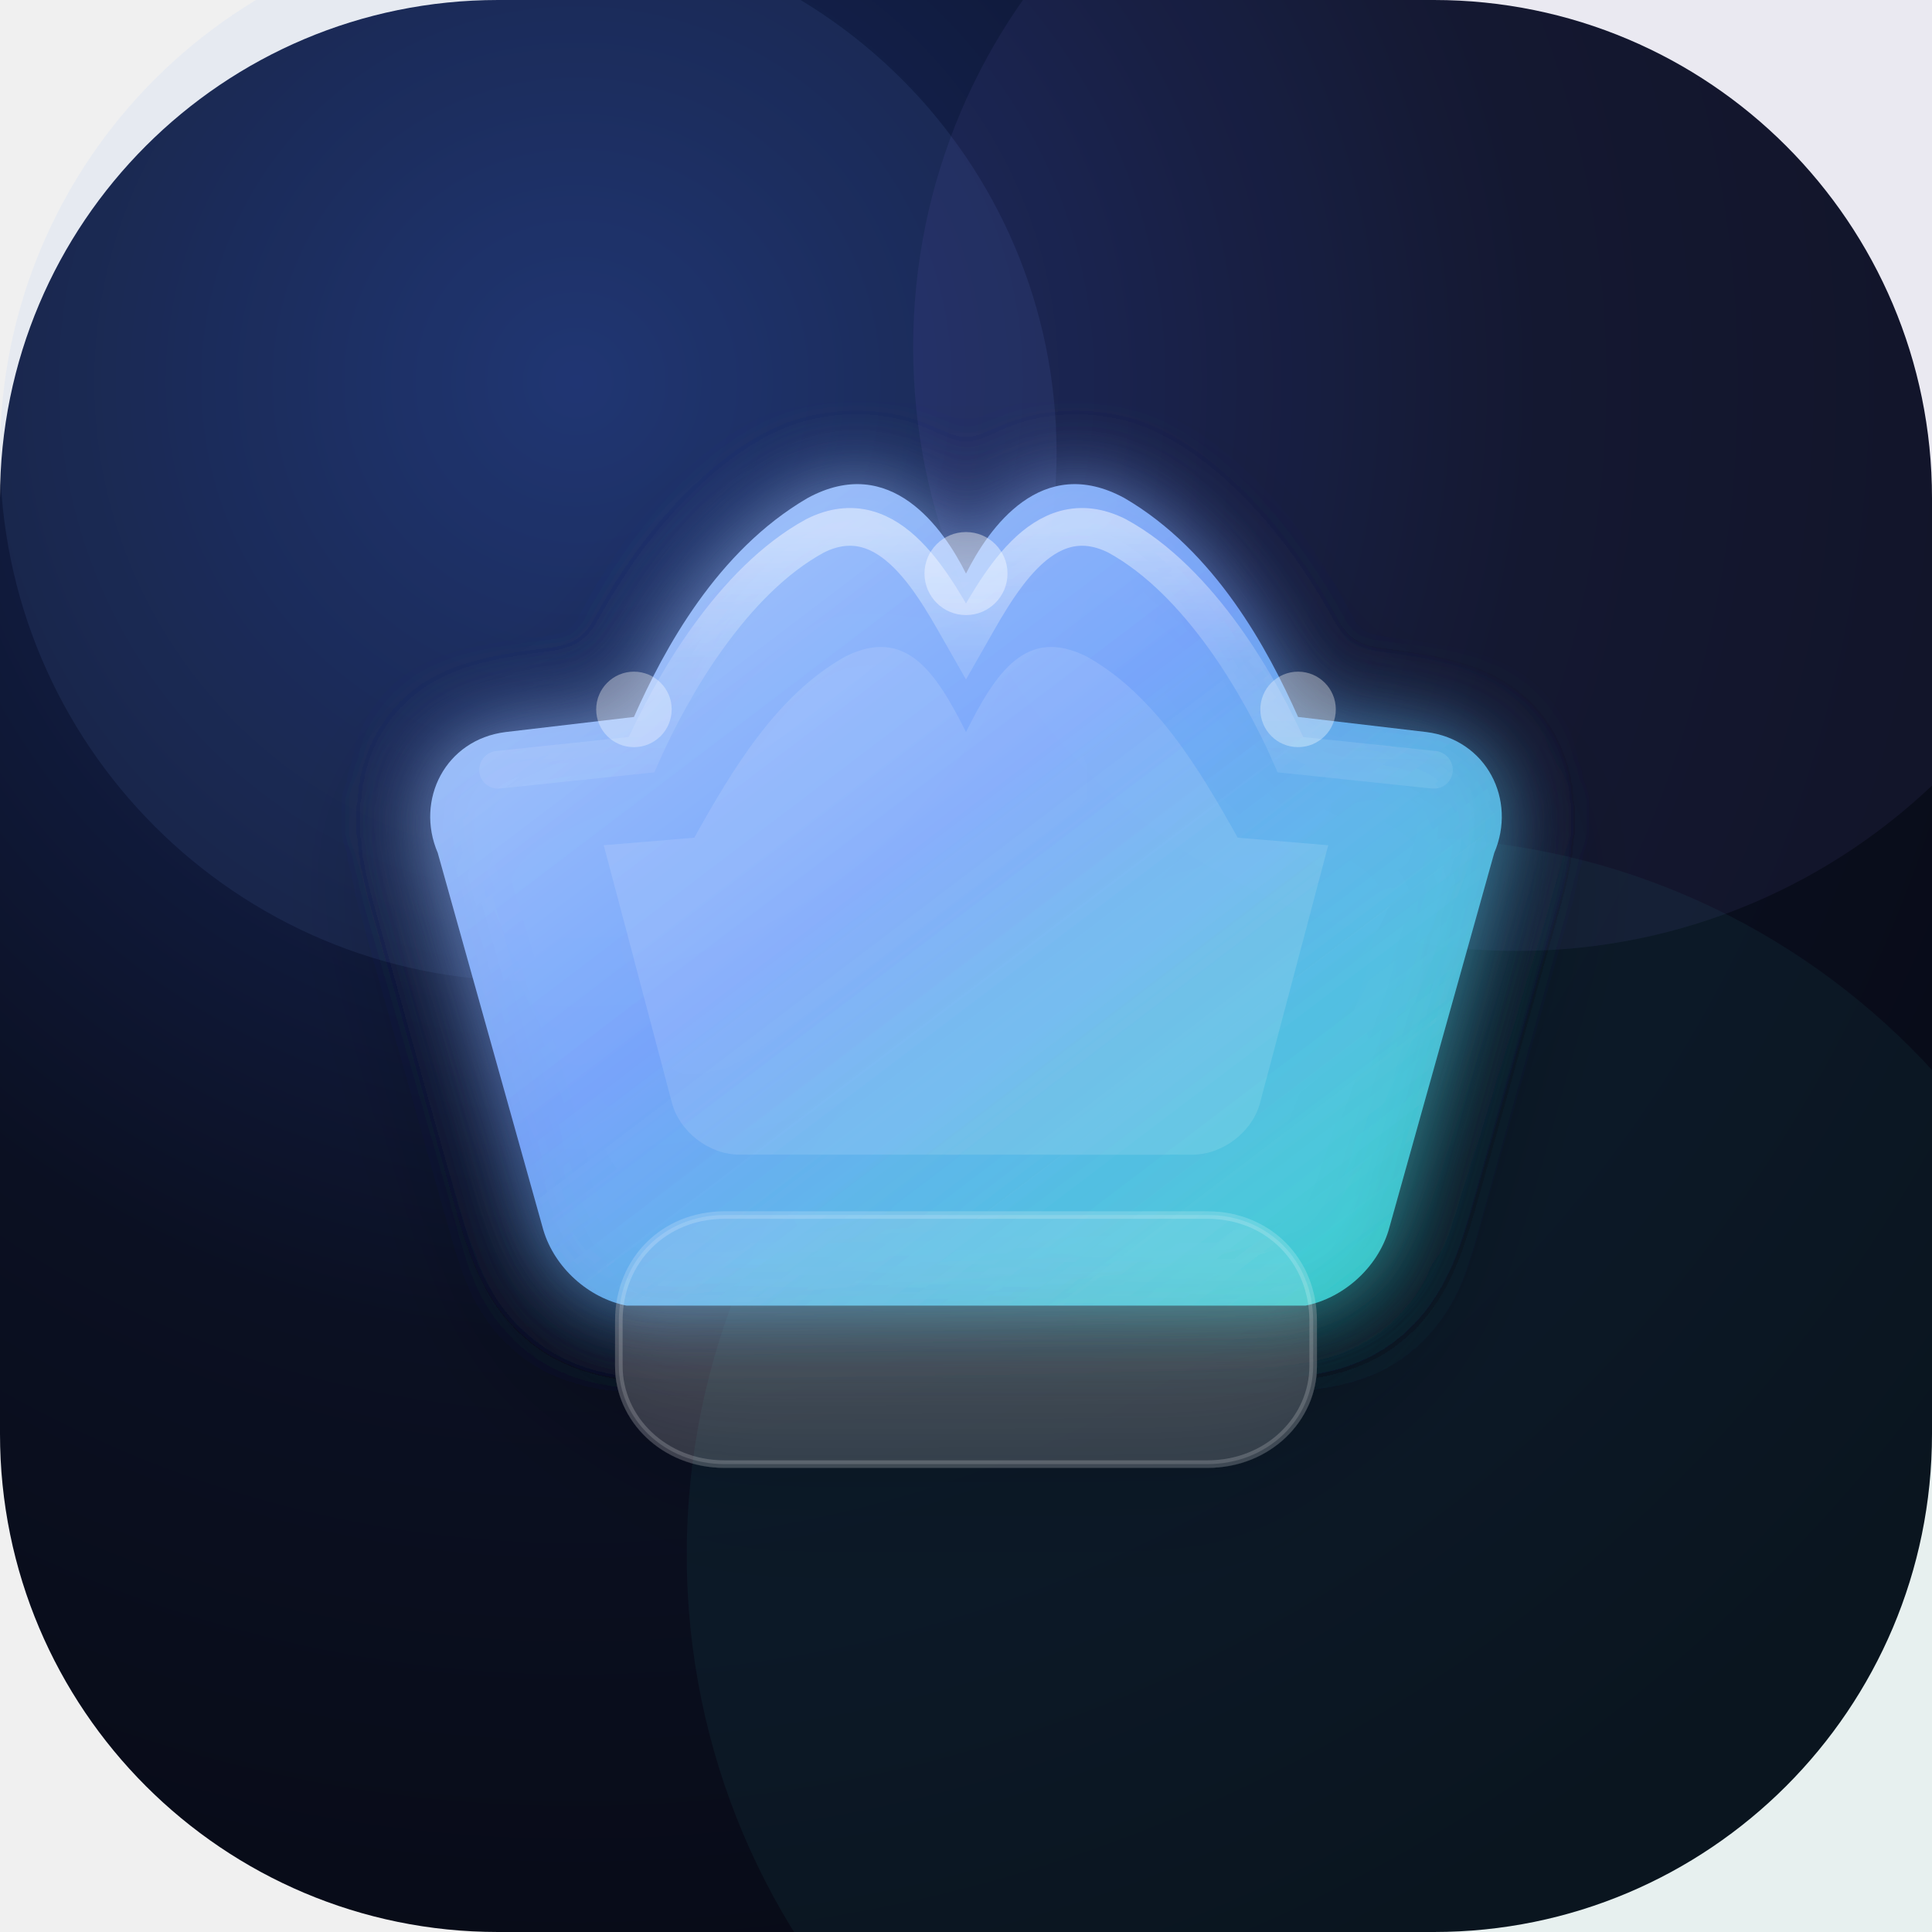
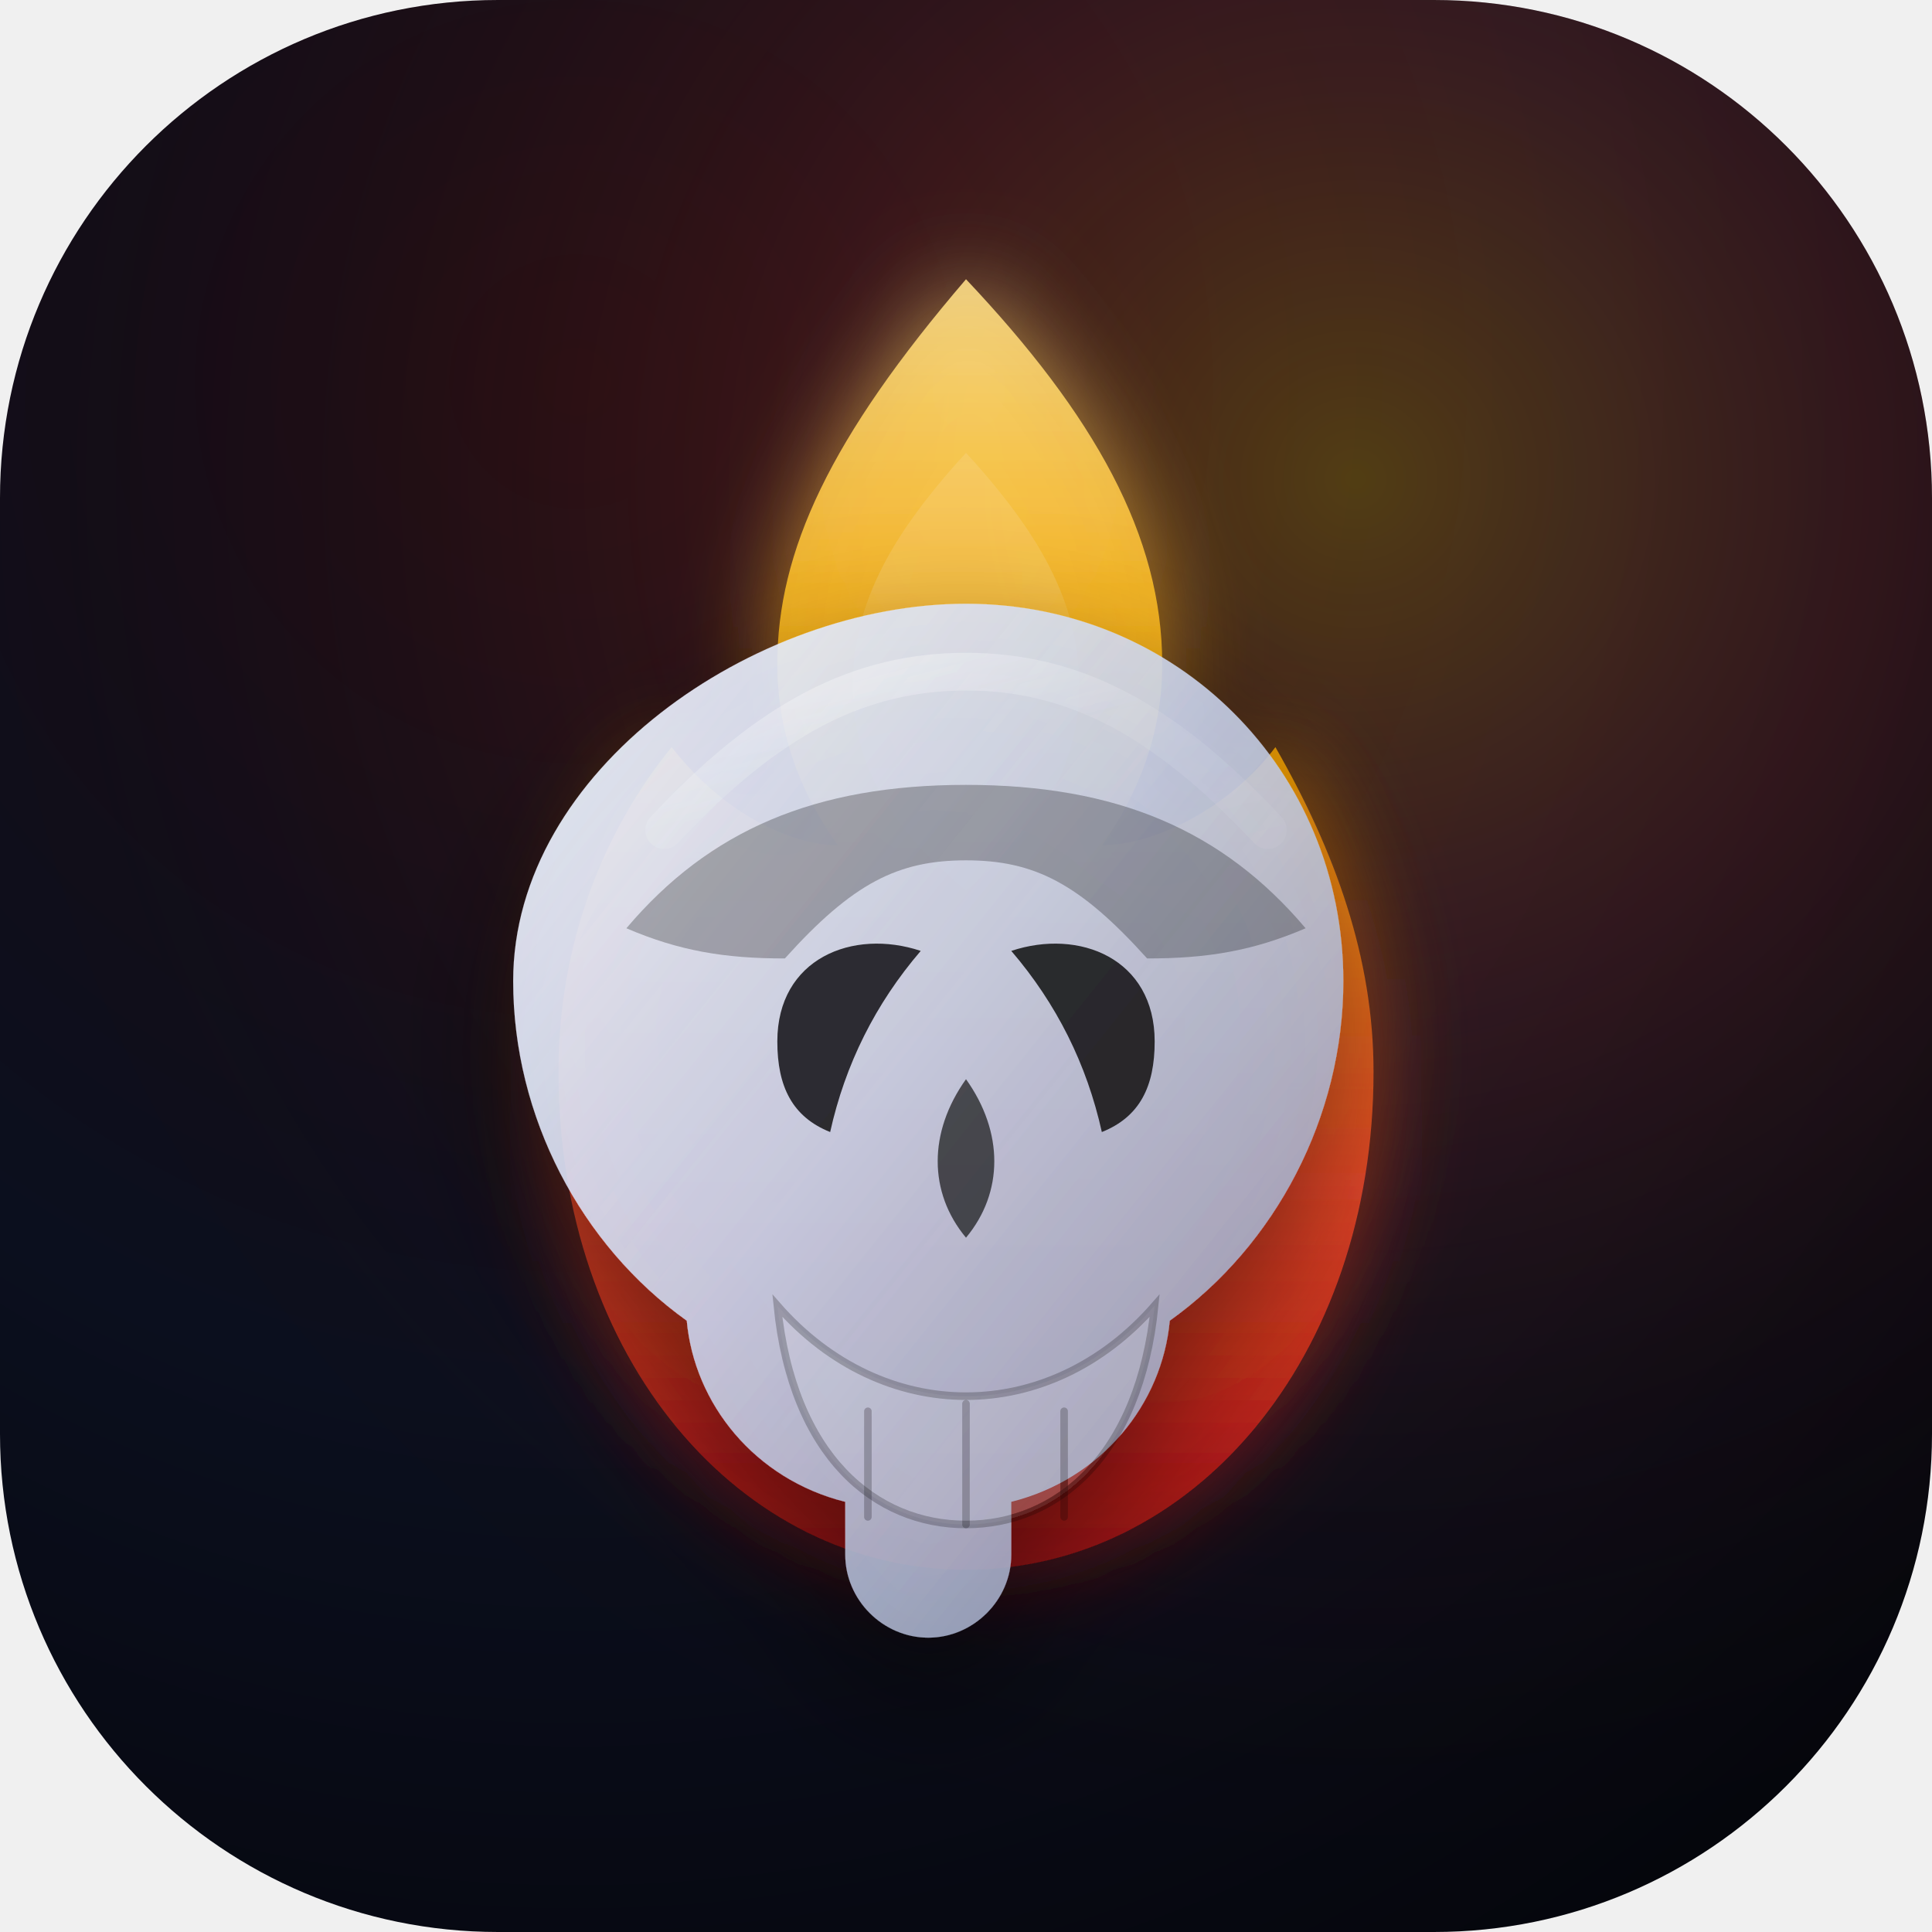
<svg xmlns="http://www.w3.org/2000/svg" width="512" height="512" viewBox="0 0 512 512">
  <defs>
-     <radialGradient id="bg" cx="30%" cy="20%" r="90%">
-       <stop offset="0" stop-color="#182B66" />
-       <stop offset="0.55" stop-color="#0B1022" />
-       <stop offset="1" stop-color="#070A15" />
+     <radialGradient id="bg" cx="30%" cy="20%" r="95%">
+       <stop offset="0" stop-color="#1A0B12" />
+       <stop offset="0.55" stop-color="#0B0F1E" />
+       <stop offset="1" stop-color="#05060C" />
    </radialGradient>
-     <linearGradient id="crown" x1="0" y1="0" x2="1" y2="1">
-       <stop offset="0" stop-color="#B9D6FF" stop-opacity="0.95" />
-       <stop offset="0.45" stop-color="#7AA8FF" stop-opacity="0.92" />
-       <stop offset="1" stop-color="#39E6D9" stop-opacity="0.80" />
+     <radialGradient id="ember" cx="70%" cy="25%" r="75%">
+       <stop offset="0" stop-color="#FFB800" stop-opacity="0.28" />
+       <stop offset="0.35" stop-color="#FF4D2E" stop-opacity="0.16" />
+       <stop offset="1" stop-color="#000000" stop-opacity="0" />
+     </radialGradient>
+     <linearGradient id="flame" x1="0" y1="0" x2="0" y2="1">
+       <stop offset="0" stop-color="#FFE08A" stop-opacity="0.92" />
+       <stop offset="0.35" stop-color="#FFB000" stop-opacity="0.90" />
+       <stop offset="0.7" stop-color="#FF4D2E" stop-opacity="0.88" />
+       <stop offset="1" stop-color="#B01212" stop-opacity="0.86" />
    </linearGradient>
-     <linearGradient id="edge" x1="0" y1="0" x2="0" y2="1">
+     <linearGradient id="bone" x1="0" y1="0" x2="1" y2="1">
+       <stop offset="0" stop-color="#F3F6FF" stop-opacity="0.95" />
+       <stop offset="0.45" stop-color="#C9D2EA" stop-opacity="0.90" />
+       <stop offset="1" stop-color="#8A93AE" stop-opacity="0.88" />
+     </linearGradient>
+     <linearGradient id="steel" x1="0" y1="0" x2="1" y2="1">
      <stop offset="0" stop-color="#FFFFFF" stop-opacity="0.55" />
-       <stop offset="0.55" stop-color="#FFFFFF" stop-opacity="0.18" />
-       <stop offset="1" stop-color="#FFFFFF" stop-opacity="0.10" />
+       <stop offset="0.5" stop-color="#FFFFFF" stop-opacity="0.14" />
+       <stop offset="1" stop-color="#FFFFFF" stop-opacity="0.08" />
    </linearGradient>
-     <filter id="softGlow" x="-35%" y="-35%" width="170%" height="170%">
-       <feGaussianBlur stdDeviation="10" result="b" />
-       <feColorMatrix in="b" type="matrix" values="1 0 0 0 0                 0 1 0 0 0                 0 0 1 0 0                 0 0 0 0.65 0" result="g" />
+     <filter id="glow" x="-40%" y="-40%" width="180%" height="180%">
+       <feGaussianBlur stdDeviation="12" result="b" />
+       <feColorMatrix in="b" type="matrix" values="1 0 0 0 0                 0 1 0 0 0                 0 0 1 0 0                 0 0 0 0.70 0" result="g" />
      <feMerge>
        <feMergeNode in="g" />
        <feMergeNode in="SourceGraphic" />
      </feMerge>
    </filter>
    <filter id="shadow" x="-25%" y="-25%" width="150%" height="150%">
-       <feDropShadow dx="0" dy="14" stdDeviation="18" flood-color="#000000" flood-opacity="0.45" />
+       <feDropShadow dx="0" dy="16" stdDeviation="18" flood-color="#000000" flood-opacity="0.55" />
    </filter>
  </defs>
  <rect width="512" height="512" rx="132" fill="url(#bg)" />
-   <g opacity="0.85">
-     <circle cx="140" cy="120" r="140" fill="#7AA8FF" opacity="0.10" />
-     <circle cx="402" cy="92" r="160" fill="#9B7CFF" opacity="0.08" />
-     <circle cx="372" cy="412" r="190" fill="#39E6D9" opacity="0.06" />
+   <rect width="512" height="512" rx="132" fill="url(#ember)" />
+   <g filter="url(#glow)" opacity="0.98">
+     <path d="M256 74          C290 110, 308 142, 308 176          C308 194, 302 210, 292 224          C306 224, 326 214, 338 198          C354 226, 364 254, 364 284          C364 360, 316 416, 256 416          C196 416, 148 360, 148 284          C148 250, 160 220, 178 198          C192 216, 210 224, 222 224          C212 210, 206 194, 206 176          C206 146, 220 116, 256 74 Z" fill="url(#flame)" />
+     <path d="M256 120          C278 144, 286 162, 286 182          C286 208, 270 224, 256 236          C242 224, 226 208, 226 182          C226 162, 234 144, 256 120 Z" fill="#FFFFFF" opacity="0.12" />
  </g>
  <g filter="url(#shadow)">
-     <path d="M116 226          C110 212,118 196,134 194          L168 190          C176 172,190 146,214 132          C236 120,250 140,256 152          C262 140,276 120,298 132          C322 146,336 172,344 190          L378 194          C394 196,402 212,396 226          L368 326          C365 336,356 344,346 346          L166 346          C156 344,147 336,144 326          Z" fill="url(#crown)" filter="url(#softGlow)" />
-     <path d="M160 224          L184 222          C194 204,206 184,224 174          C240 166,248 178,256 194          C264 178,272 166,288 174          C306 184,318 204,328 222          L352 224          L334 292          C332 300,324 306,316 306          L196 306          C188 306,180 300,178 292          Z" fill="#FFFFFF" opacity="0.12" />
-     <g opacity="0.95">
-       <circle cx="168" cy="188" r="10" fill="#FFFFFF" opacity="0.35" />
-       <circle cx="256" cy="152" r="11" fill="#FFFFFF" opacity="0.42" />
-       <circle cx="344" cy="188" r="10" fill="#FFFFFF" opacity="0.35" />
-     </g>
-     <path d="M132 204          L170 200          C178 182,194 154,216 142          C236 132,248 156,256 170          C264 156,276 132,296 142          C318 154,334 182,342 200          L380 204" fill="none" stroke="url(#edge)" stroke-width="10" stroke-linecap="round" opacity="0.85" />
-     <path d="M164 350          C164 334,176 322,192 322          L320 322          C336 322,348 334,348 350          L348 362          C348 376,336 388,320 388          L192 388          C176 388,164 376,164 362          Z" fill="rgba(255,255,255,0.14)" stroke="rgba(255,255,255,0.18)" stroke-width="2" />
+     <path d="M256 160          C312 160, 356 204, 356 260          C356 296, 338 330, 310 350          C308 372, 292 392, 268 398          L268 412          C268 424, 258 434, 246 434          C234 434, 224 424, 224 412          L224 398          C200 392, 184 372, 182 350          C154 330, 136 296, 136 260          C136 204, 200 160, 256 160 Z" fill="url(#bone)" />
+     <path d="M166 246          C188 220, 216 208, 256 208          C296 208, 324 220, 346 246          C332 252, 320 254, 304 254          C286 234, 274 228, 256 228          C238 228, 226 234, 208 254          C192 254, 180 252, 166 246 Z" fill="rgba(0,0,0,0.26)" />
+     <path d="M206 276 C206 254, 226 246, 244 252 C232 266, 224 282, 220 300 C210 296, 206 288, 206 276 Z" fill="rgba(0,0,0,0.78)" />
+     <path d="M306 276 C306 254, 286 246, 268 252 C280 266, 288 282, 292 300 C302 296, 306 288, 306 276 Z" fill="rgba(0,0,0,0.78)" />
+     <path d="M256 286 C266 300, 266 316, 256 328 C246 316, 246 300, 256 286 Z" fill="rgba(0,0,0,0.62)" />
+     <path d="M206 346          C220 362, 238 370, 256 370          C274 370, 292 362, 306 346          C302 386, 280 404, 256 404          C232 404, 210 386, 206 346 Z" fill="rgba(255,255,255,0.10)" stroke="rgba(0,0,0,0.22)" stroke-width="2" />
+     <path d="M230 374 V402" stroke="rgba(0,0,0,0.22)" stroke-width="2" stroke-linecap="round" />
+     <path d="M256 372 V404" stroke="rgba(0,0,0,0.22)" stroke-width="2" stroke-linecap="round" />
+     <path d="M282 374 V402" stroke="rgba(0,0,0,0.22)" stroke-width="2" stroke-linecap="round" />
+     <path d="M176 220          C204 190, 228 178, 256 178          C284 178, 308 190, 336 220" fill="none" stroke="url(#steel)" stroke-width="10" stroke-linecap="round" opacity="0.70" />
  </g>
</svg>
